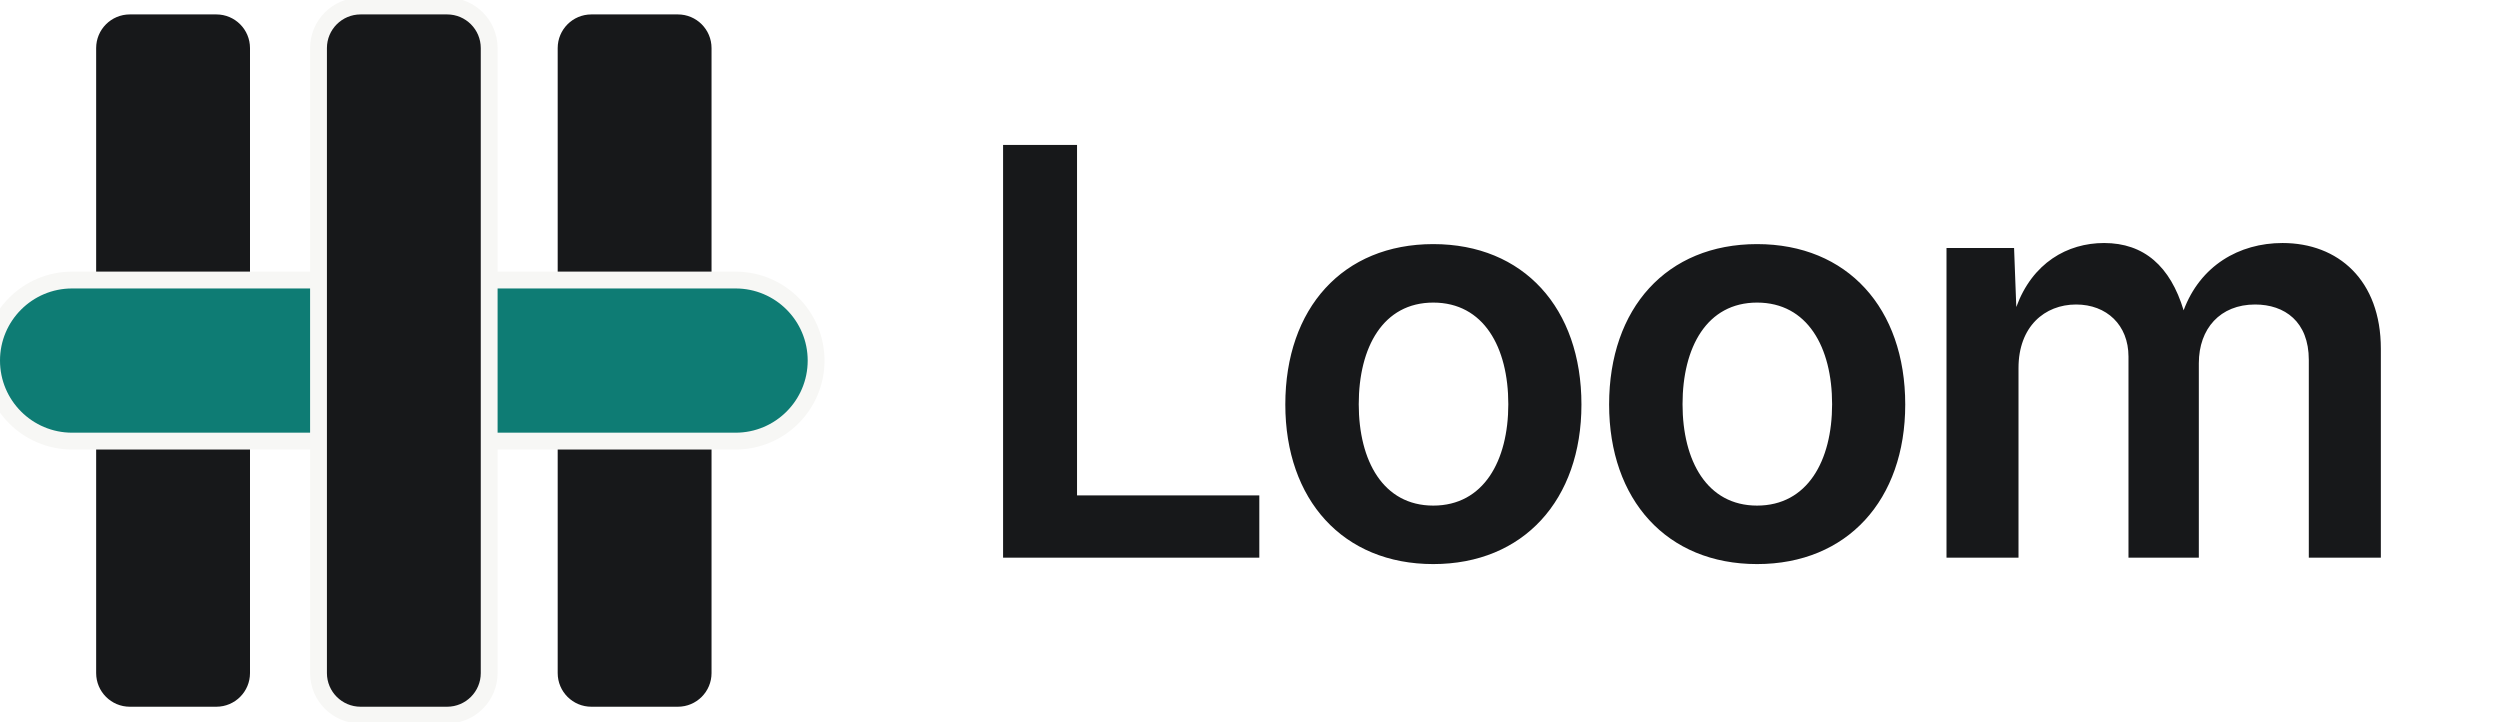
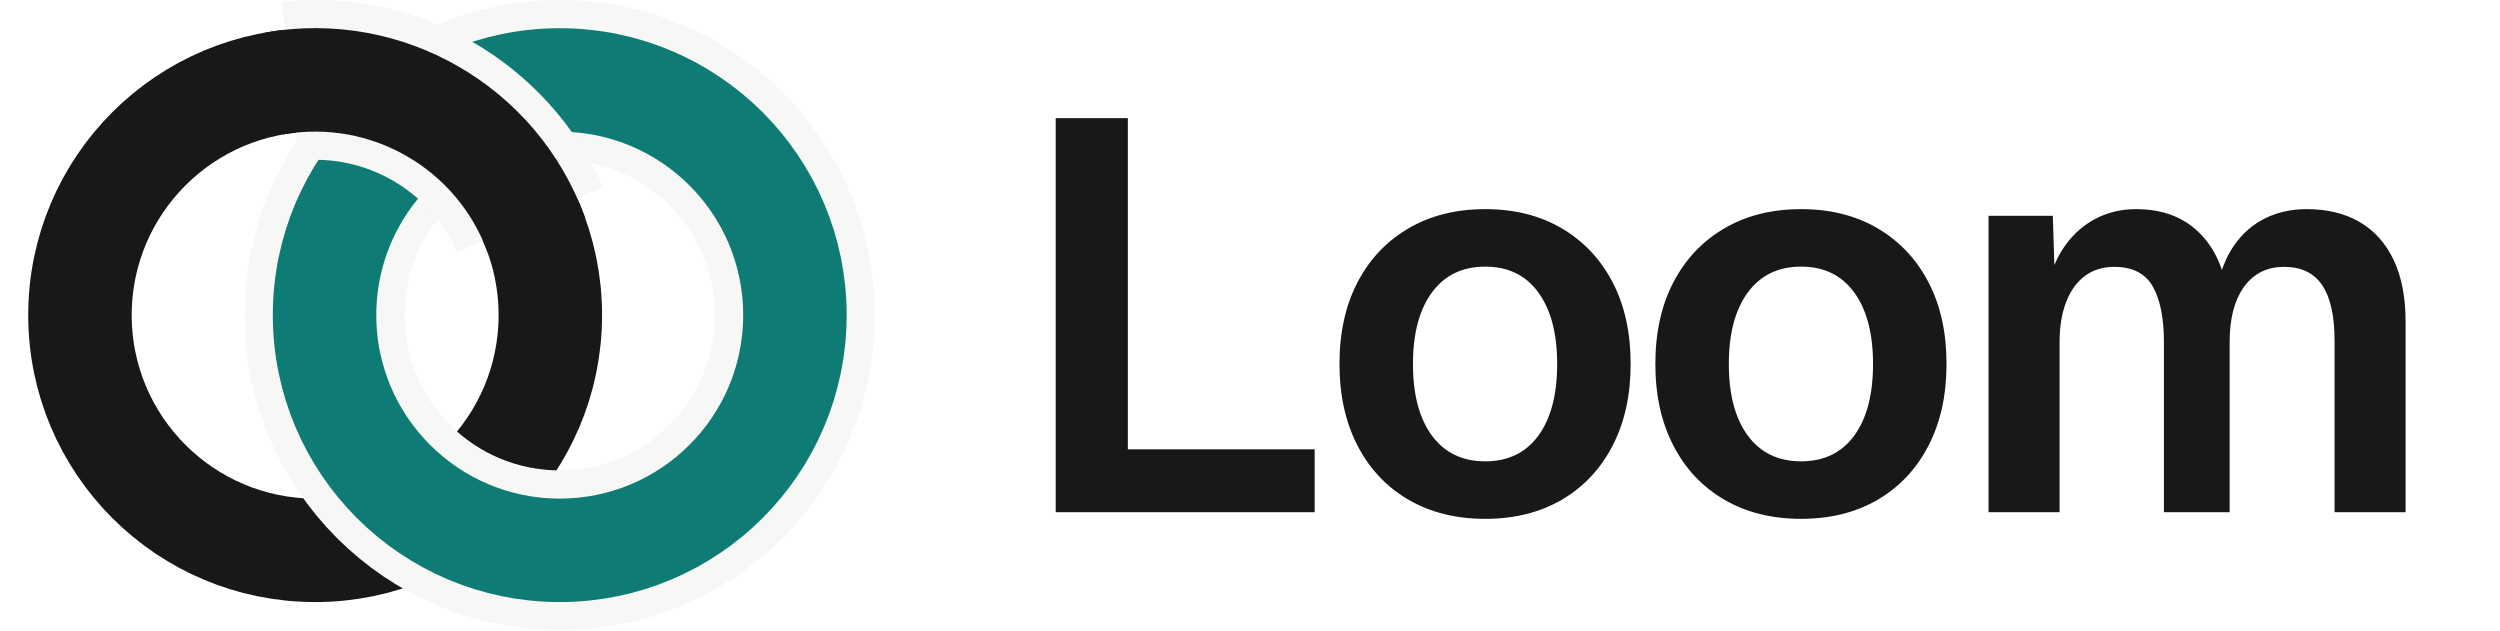
- <svg xmlns="http://www.w3.org/2000/svg" viewBox="0 0 1040 300" width="1040" height="300">
-   <g transform="translate(-88 -106)">
-     <g fill="#17181a">
-       <rect x="128" y="112" width="64" height="288" rx="14" />
-       <rect x="320" y="112" width="64" height="288" rx="14" />
-     </g>
-     <rect x="88" y="226" width="336" height="60" rx="30" fill="#0e7c74" stroke="#f7f7f5" stroke-width="14" paint-order="stroke" />
-     <rect x="224" y="112" width="64" height="288" rx="14" fill="#17181a" stroke="#f7f7f5" stroke-width="14" paint-order="stroke" />
-   </g>
-   <text x="400" y="232" font-family="Geist, 'Inter', 'Helvetica Neue', Arial, sans-serif" font-size="236" font-weight="600" letter-spacing="-9" fill="#17181a">Loom</text>
+ <svg xmlns="http://www.w3.org/2000/svg" viewBox="70 122 1063 268" width="1063" height="268">
+   <circle cx="204" cy="256" r="100" fill="none" stroke="#17181a" stroke-width="44" />
+   <circle cx="308" cy="256" r="100" fill="none" stroke="#f7f7f5" stroke-width="68" />
+   <circle cx="308" cy="256" r="100" fill="none" stroke="#0e7c74" stroke-width="44" />
+   <path d="M193.5 156.5 A100 100 0 0 1 295.4 215.3" fill="none" stroke="#f7f7f5" stroke-width="68" />
+   <path d="M186.6 157.5 A100 100 0 0 1 298.0 221.8" fill="none" stroke="#17181a" stroke-width="44" />
+   <path d="M518.88 339.78V172.22H549.56V330.246L532.898 313.064H628.998V339.78ZM701.521 342.612Q682.877 342.612 668.906 334.494Q654.934 326.375 647.241 311.531Q639.547 296.686 639.547 276.768Q639.547 256.708 647.241 241.982Q654.934 227.255 668.906 219.09Q682.877 210.924 701.521 210.924Q720.165 210.924 734.066 219.09Q747.966 227.255 755.66 241.982Q763.353 256.708 763.353 276.768Q763.353 296.686 755.66 311.531Q747.966 326.375 734.066 334.494Q720.165 342.612 701.521 342.612ZM701.521 318.162Q716.106 318.162 724.106 307.235Q732.106 296.309 732.106 276.768Q732.106 257.322 724.106 246.348Q716.106 235.374 701.521 235.374Q686.936 235.374 678.865 246.348Q670.794 257.322 670.794 276.768Q670.794 296.309 678.865 307.235Q686.936 318.162 701.521 318.162ZM835.829 342.612Q817.185 342.612 803.214 334.494Q789.242 326.375 781.549 311.531Q773.855 296.686 773.855 276.768Q773.855 256.708 781.549 241.982Q789.242 227.255 803.214 219.09Q817.185 210.924 835.829 210.924Q854.473 210.924 868.374 219.09Q882.274 227.255 889.968 241.982Q897.661 256.708 897.661 276.768Q897.661 296.686 889.968 311.531Q882.274 326.375 868.374 334.494Q854.473 342.612 835.829 342.612ZM835.829 318.162Q850.414 318.162 858.414 307.235Q866.414 296.309 866.414 276.768Q866.414 257.322 858.414 246.348Q850.414 235.374 835.829 235.374Q821.244 235.374 813.173 246.348Q805.102 257.322 805.102 276.768Q805.102 296.309 813.173 307.235Q821.244 318.162 835.829 318.162ZM915.526 339.78V213.756H942.856L943.847 244.625L940.826 243.303Q943.139 233.108 948.449 225.91Q953.759 218.712 961.405 214.818Q969.052 210.924 978.208 210.924Q994.209 210.924 1004.145 220.034Q1014.08 229.143 1016.771 244.908L1012.617 244.955Q1014.694 233.91 1019.91 226.382Q1025.125 218.854 1033.008 214.889Q1040.89 210.924 1050.802 210.924Q1063.971 210.924 1073.364 216.423Q1082.756 221.922 1087.807 232.589Q1092.857 243.256 1092.857 258.738V339.78H1062.649V266.667Q1062.649 251.091 1057.409 243.28Q1052.17 235.468 1041.173 235.468Q1033.951 235.468 1028.783 239.244Q1023.615 243.02 1020.83 250.171Q1018.045 257.322 1018.045 267.517V339.78H990.102V267.517Q990.102 252.083 985.335 243.776Q980.568 235.468 969.004 235.468Q961.783 235.468 956.614 239.244Q951.446 243.02 948.59 250.242Q945.735 257.463 945.735 267.517V339.78Z" fill="#17181a" />
</svg>
